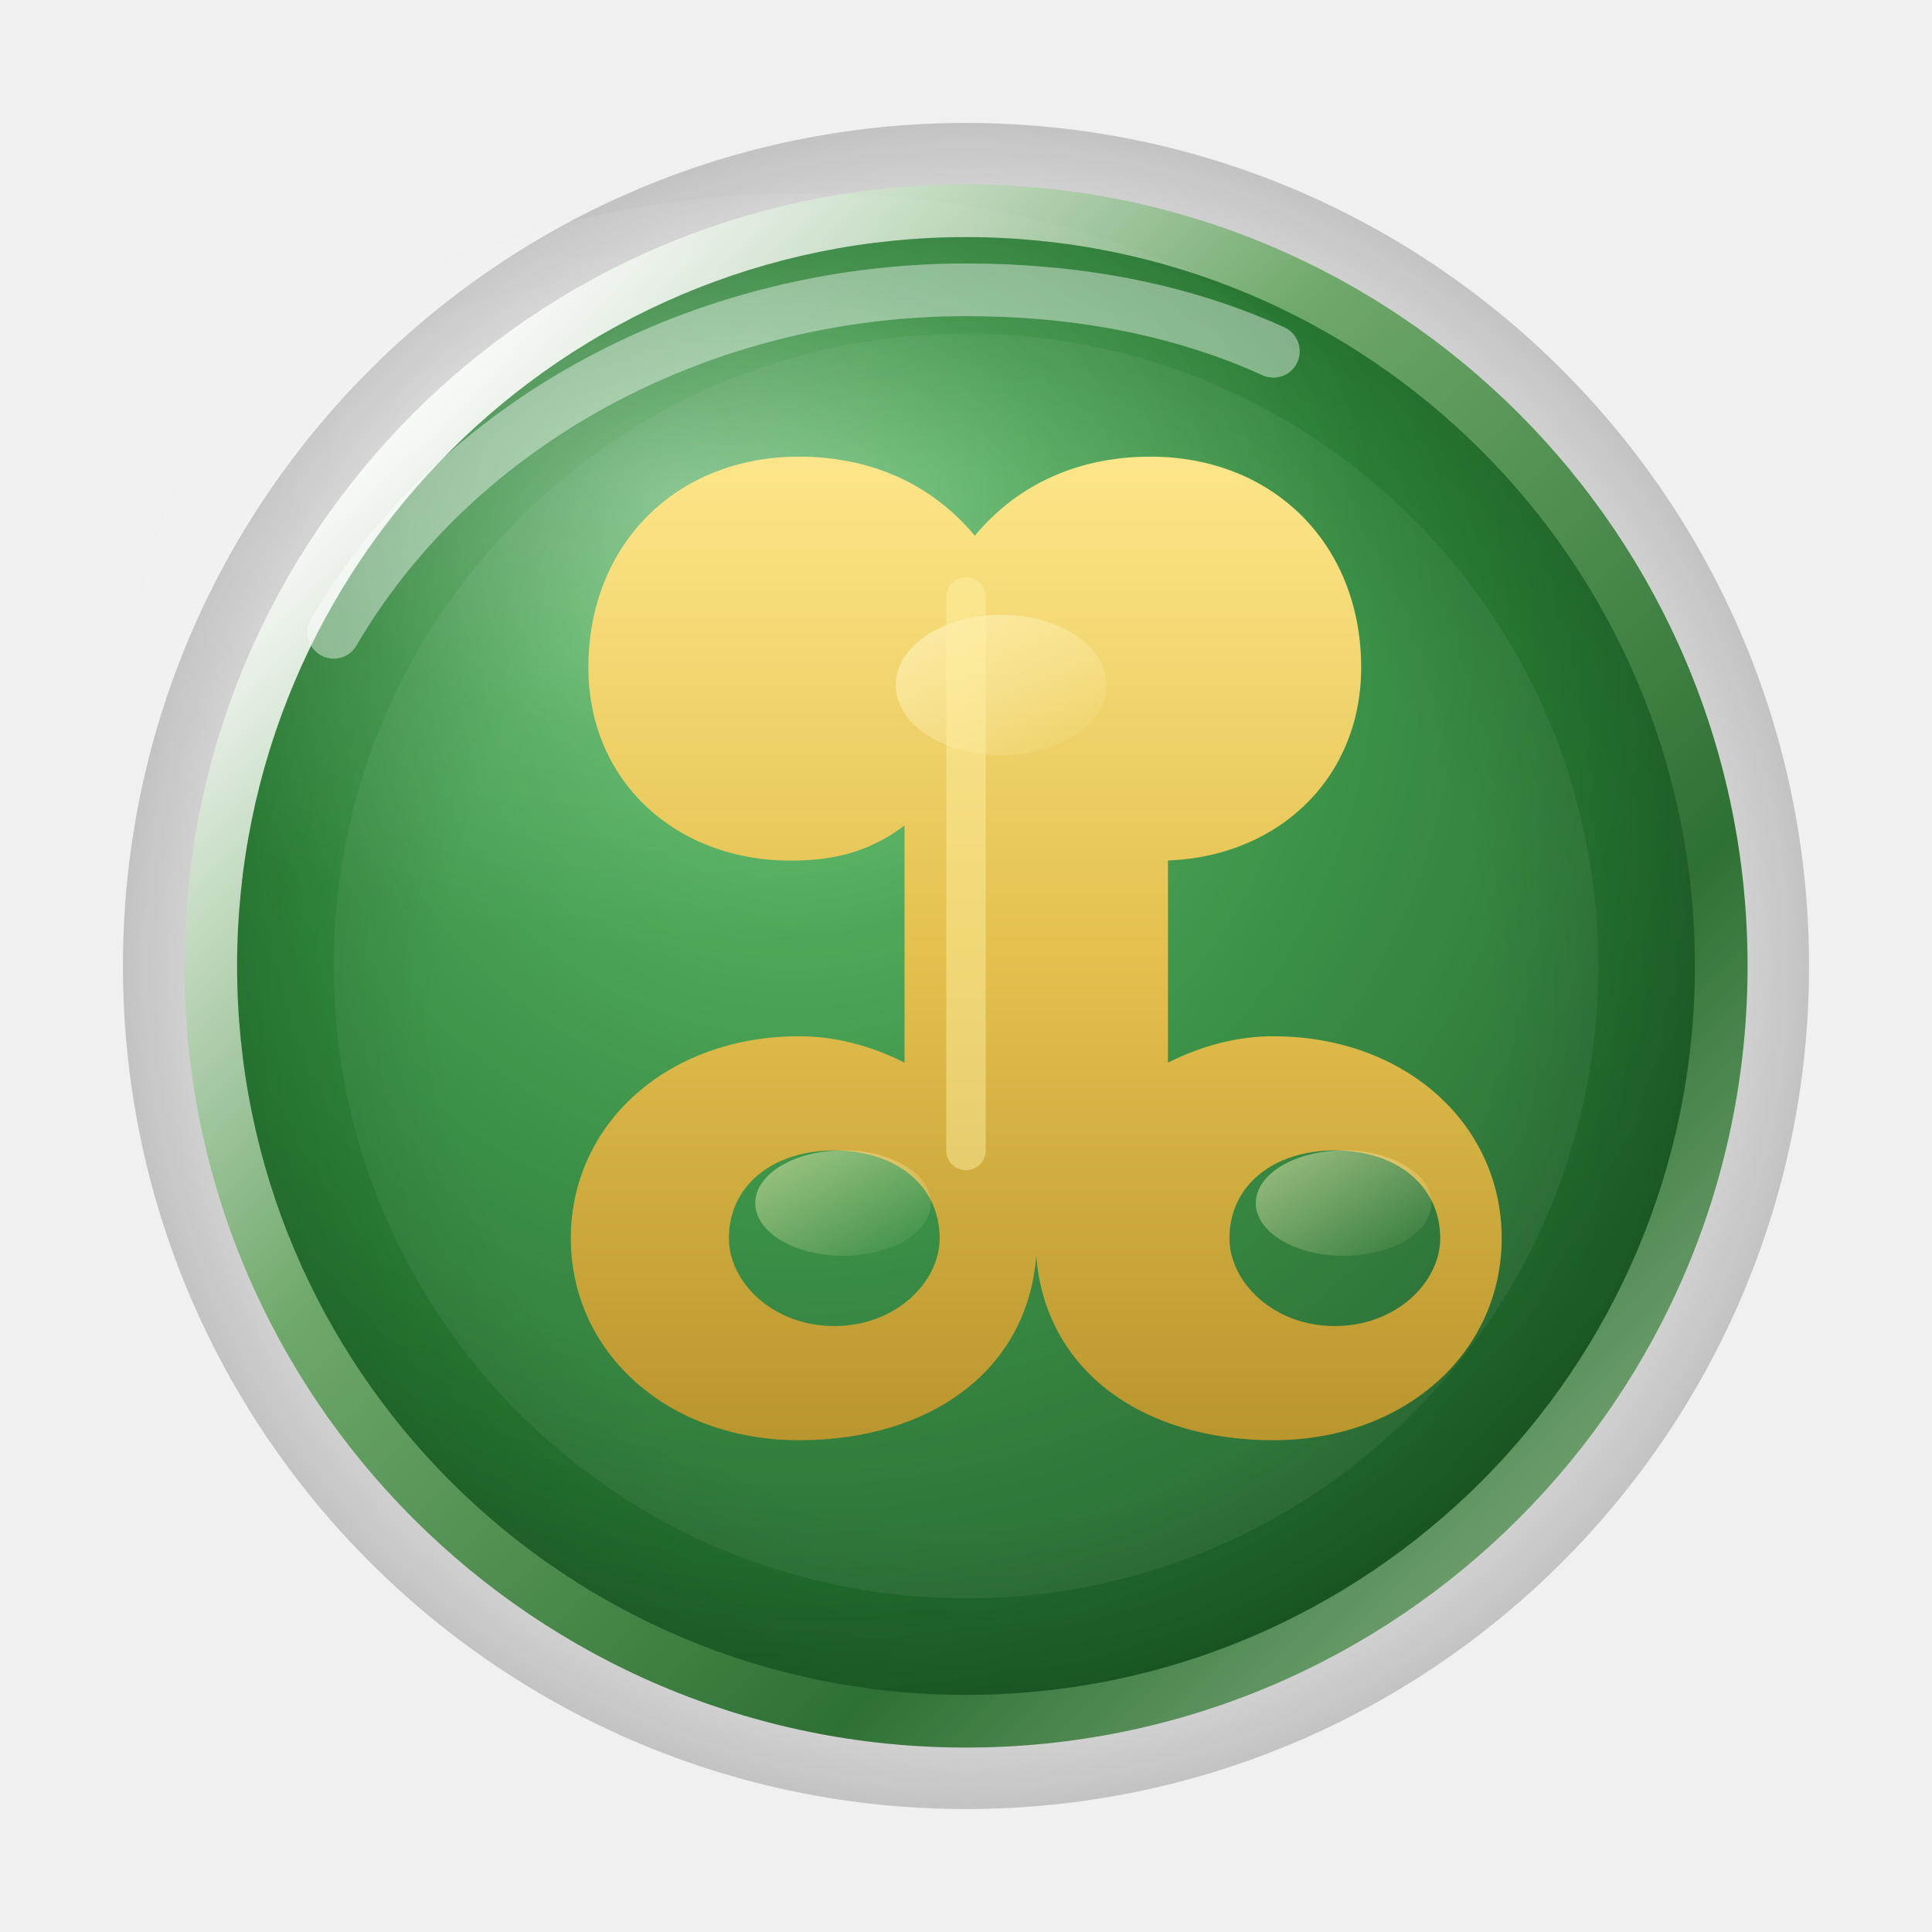
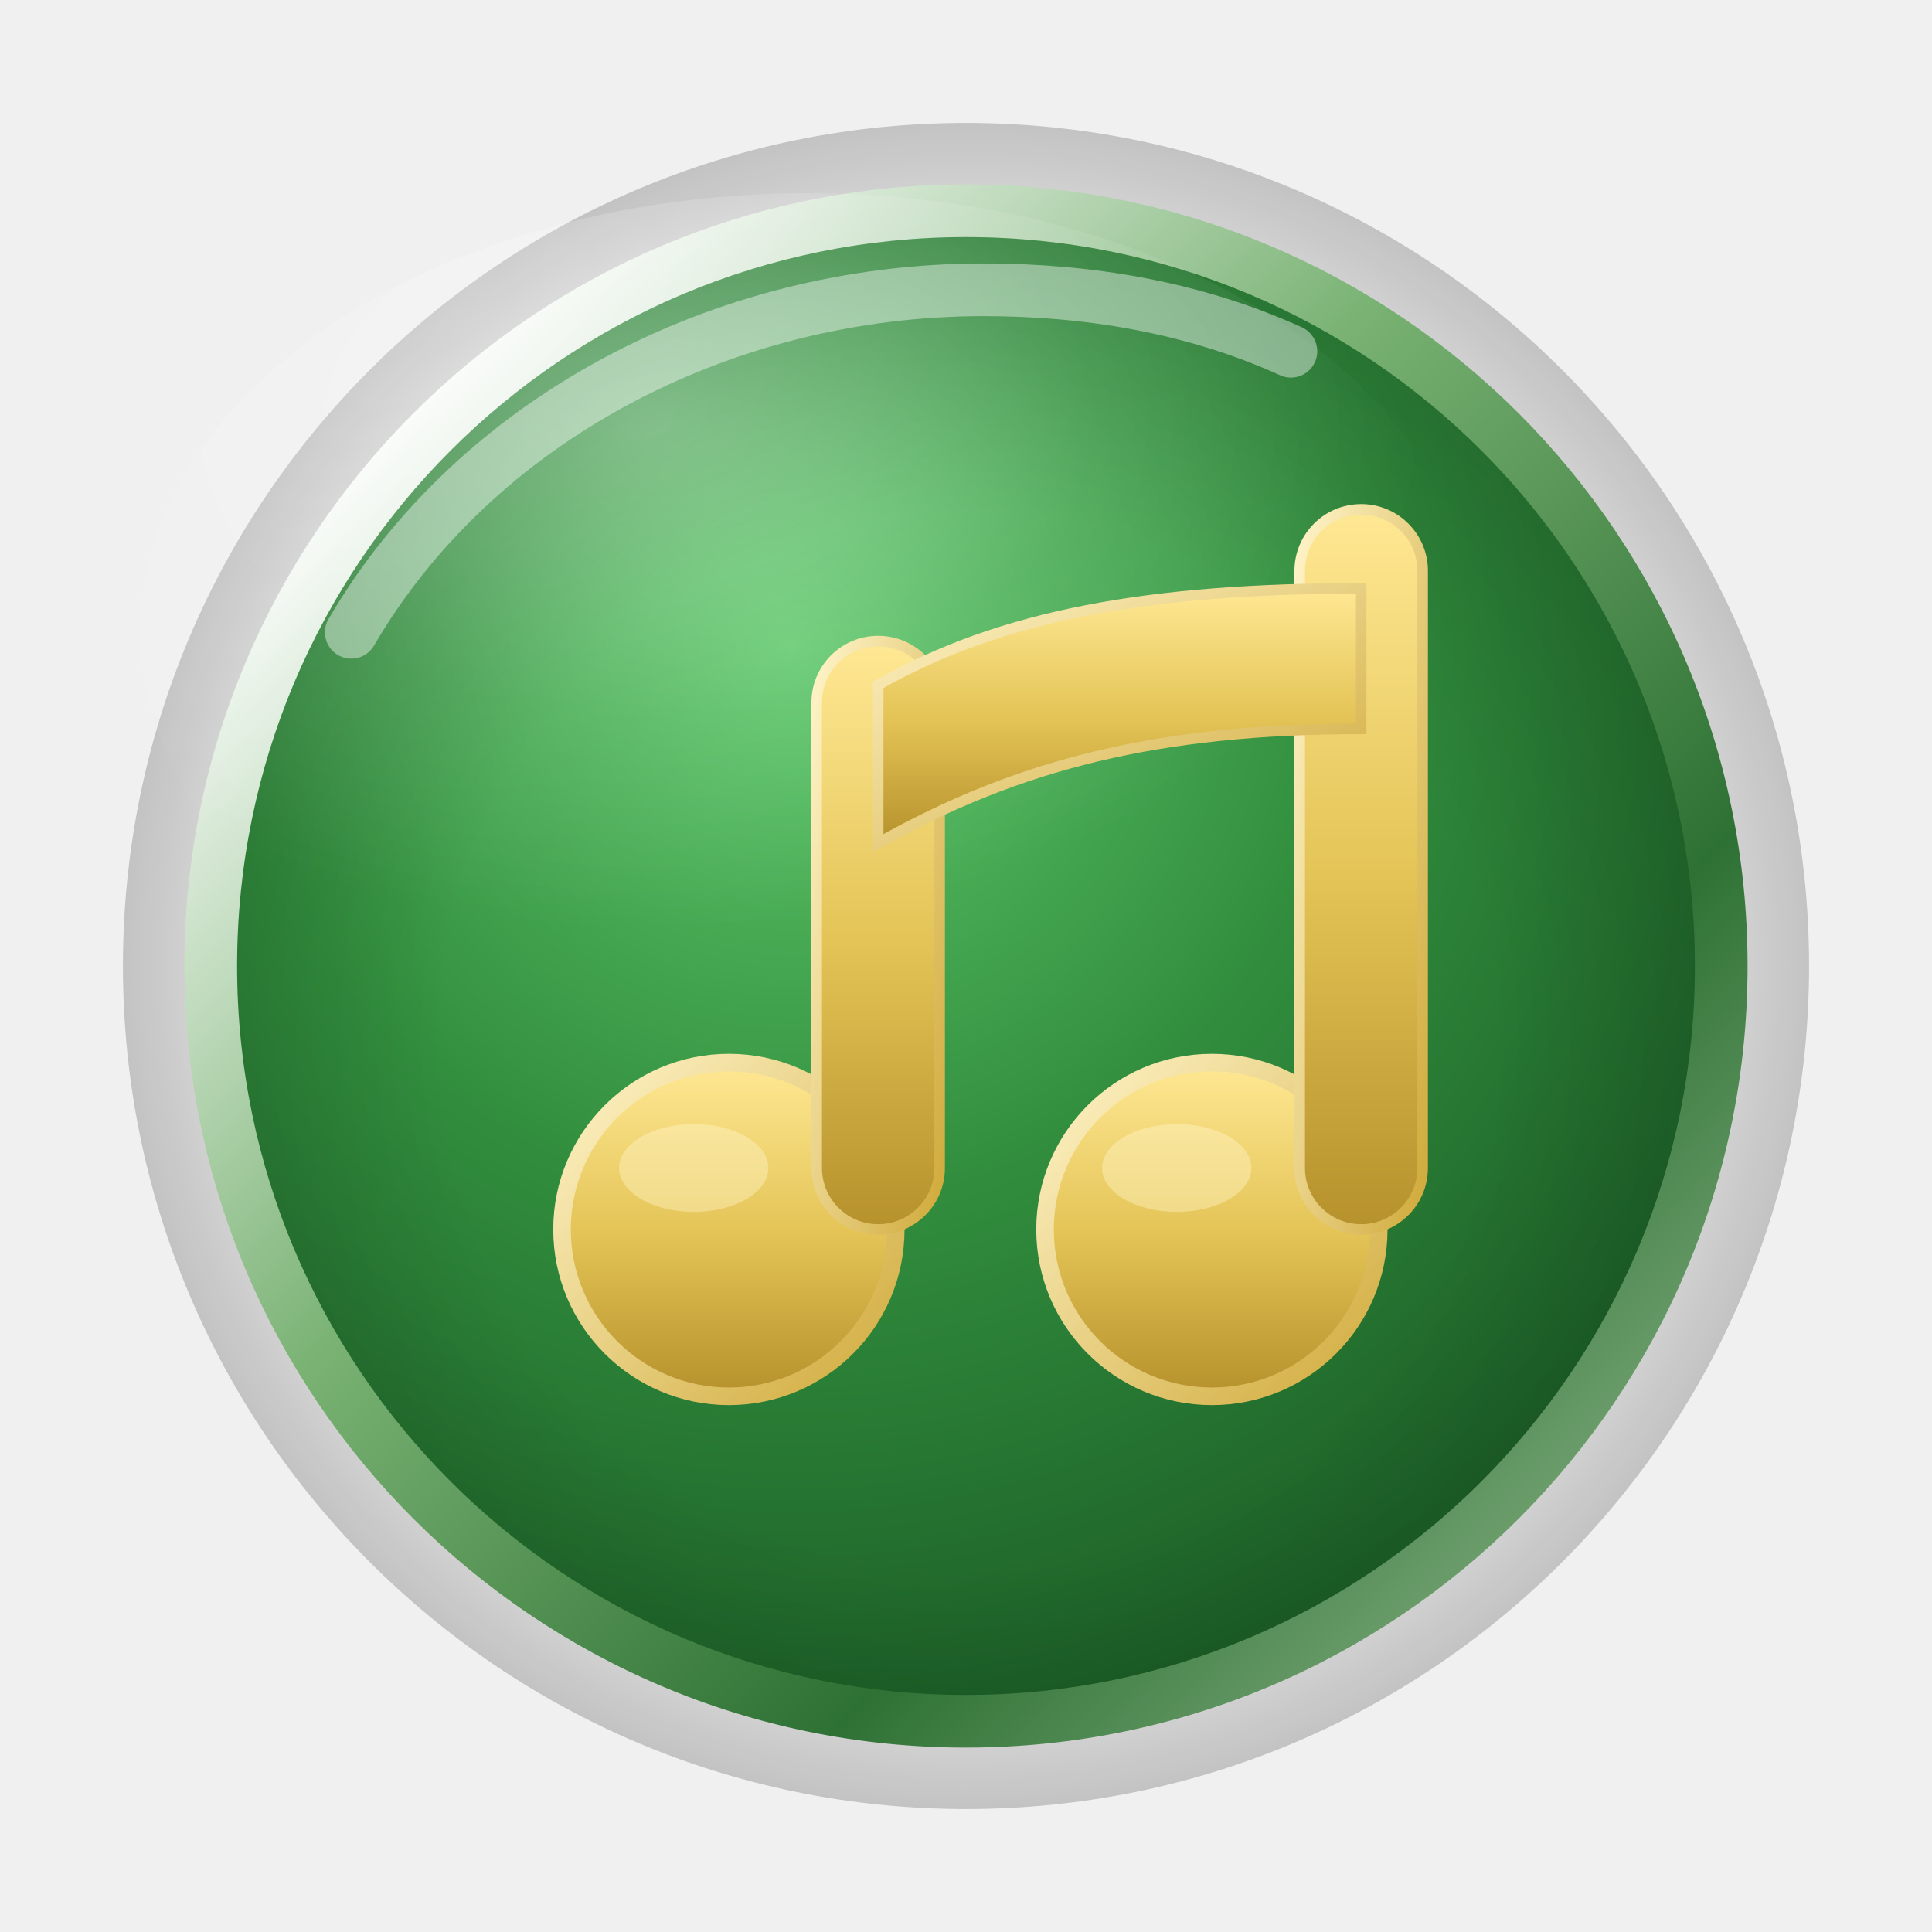
<svg xmlns="http://www.w3.org/2000/svg" viewBox="0 0 220 220" width="220" height="220" role="img" aria-label="Sfida">
  <defs>
    <radialGradient id="shadow" cx="50%" cy="50%" r="52%">
      <stop offset="72%" stop-color="#000" stop-opacity="0" />
      <stop offset="100%" stop-color="#000" stop-opacity="0.22" />
    </radialGradient>
    <linearGradient id="rim" x1="0" y1="0" x2="1" y2="1">
-       <stop offset="0%" stop-color="#d8e7d6" />
-       <stop offset="15%" stop-color="#f7f9f6" />
-       <stop offset="40%" stop-color="#6ea86a" />
+       <stop offset="0%" stop-color="#edf4ed" />
+       <stop offset="14%" stop-color="#fdfefd" />
+       <stop offset="42%" stop-color="#79b273" />
      <stop offset="70%" stop-color="#2e7134" />
-       <stop offset="100%" stop-color="#a6c7a0" />
+       <stop offset="100%" stop-color="#a7c8a1" />
    </linearGradient>
    <radialGradient id="face" cx="38%" cy="28%" r="75%">
-       <stop offset="0%" stop-color="#58bc63" />
-       <stop offset="52%" stop-color="#2f8a3b" />
+       <stop offset="0%" stop-color="#5ec86a" />
+       <stop offset="52%" stop-color="#318d3d" />
      <stop offset="100%" stop-color="#1c5f27" />
    </radialGradient>
-     <radialGradient id="innerShade" cx="50%" cy="52%" r="66%">
-       <stop offset="55%" stop-color="#000" stop-opacity="0" />
-       <stop offset="100%" stop-color="#000" stop-opacity="0.25" />
+     <radialGradient id="innerShade" cx="50%" cy="55%" r="70%">
+       <stop offset="52%" stop-color="#000" stop-opacity="0" />
+       <stop offset="100%" stop-color="#000" stop-opacity="0.26" />
    </radialGradient>
-     <radialGradient id="centerLight" cx="40%" cy="34%" r="52%">
-       <stop offset="0%" stop-color="#fff" stop-opacity="0.32" />
-       <stop offset="55%" stop-color="#fff" stop-opacity="0.08" />
+     <radialGradient id="faceGloss" cx="38%" cy="26%" r="58%">
+       <stop offset="0%" stop-color="#fff" stop-opacity="0.34" />
+       <stop offset="58%" stop-color="#fff" stop-opacity="0.10" />
      <stop offset="100%" stop-color="#fff" stop-opacity="0" />
    </radialGradient>
    <linearGradient id="gold" x1="0" y1="0" x2="0" y2="1">
-       <stop offset="0%" stop-color="#fde68a" />
-       <stop offset="50%" stop-color="#e4c14f" />
-       <stop offset="100%" stop-color="#b9952d" />
+       <stop offset="0%" stop-color="#ffe894" />
+       <stop offset="52%" stop-color="#e3c355" />
+       <stop offset="100%" stop-color="#b6912c" />
    </linearGradient>
-     <linearGradient id="goldHi" x1="0" y1="0" x2="1" y2="1">
-       <stop offset="0%" stop-color="#fff4be" stop-opacity="0.95" />
-       <stop offset="100%" stop-color="#fff4be" stop-opacity="0" />
+     <linearGradient id="goldEdge" x1="0" y1="0" x2="1" y2="1">
+       <stop offset="0%" stop-color="#fff4c8" />
+       <stop offset="100%" stop-color="#d0aa3b" />
    </linearGradient>
  </defs>
  <circle cx="110" cy="110" r="96" fill="url(#shadow)" />
  <circle cx="110" cy="110" r="89" fill="url(#rim)" />
  <circle cx="110" cy="110" r="83" fill="url(#face)" />
-   <circle cx="110" cy="110" r="72" fill="#ffffff" opacity="0.06" />
  <circle cx="110" cy="110" r="83" fill="url(#innerShade)" />
-   <ellipse cx="92" cy="72" rx="76" ry="50" fill="url(#centerLight)" />
-   <path d="M109 69c0-7 5-12 12-12 7 0 12 5 12 12v52c4-2 8-3 12-3 15 0 26 10 26 23 0 13-11 23-26 23-15 0-26-8-27-21-1 13-12 21-27 21-15 0-26-10-26-23 0-13 11-23 26-23 4 0 8 1 12 3V94c-4 3-8 4-13 4-13 0-23-9-23-22 0-14 10-24 24-24 8 0 15 3 20 9 5-6 12-9 20-9 14 0 24 10 24 24 0 13-10 22-23 22-5 0-9-1-13-4V69zM95 131c-7 0-12 4-12 10 0 5 5 10 12 10s12-5 12-10c0-6-5-10-12-10zm57 0c-7 0-12 4-12 10 0 5 5 10 12 10s12-5 12-10c0-6-5-10-12-10z" fill="url(#gold)" />
-   <ellipse cx="114" cy="78" rx="12" ry="8" fill="url(#goldHi)" opacity="0.75" />
-   <ellipse cx="96" cy="137" rx="10" ry="6" fill="url(#goldHi)" opacity="0.55" />
-   <ellipse cx="153" cy="137" rx="10" ry="6" fill="url(#goldHi)" opacity="0.55" />
-   <path d="M110 68v63" stroke="#fff3a8" stroke-opacity="0.45" stroke-width="4.5" stroke-linecap="round" />
-   <path d="M38 72c14-24 42-39 72-39 12 0 24 2 35 7" fill="none" stroke="#ffffff" stroke-opacity="0.42" stroke-width="6" stroke-linecap="round" />
+   <ellipse cx="92" cy="72" rx="76" ry="50" fill="url(#faceGloss)" />
+   <circle cx="83" cy="140" r="19" fill="url(#gold)" stroke="url(#goldEdge)" stroke-width="2" />
+   <circle cx="138" cy="140" r="19" fill="url(#gold)" stroke="url(#goldEdge)" stroke-width="2" />
+   <rect x="93" y="73" width="14" height="67" rx="7" fill="url(#gold)" stroke="url(#goldEdge)" stroke-width="1.2" />
+   <rect x="148" y="58" width="14" height="82" rx="7" fill="url(#gold)" stroke="url(#goldEdge)" stroke-width="1.2" />
+   <path d="M100 78 C114 70, 131 67, 155 67 L155 83 C132 83, 116 87, 100 96 Z" fill="url(#gold)" stroke="url(#goldEdge)" stroke-width="1.2" />
+   <ellipse cx="79" cy="133" rx="8.5" ry="5" fill="#fff5c9" opacity="0.42" />
+   <ellipse cx="134" cy="133" rx="8.5" ry="5" fill="#fff5c9" opacity="0.42" />
+   <path d="M40 72c14-24 42-39 72-39 12 0 24 2 35 7" fill="none" stroke="#ffffff" stroke-opacity="0.42" stroke-width="6" stroke-linecap="round" />
</svg>
